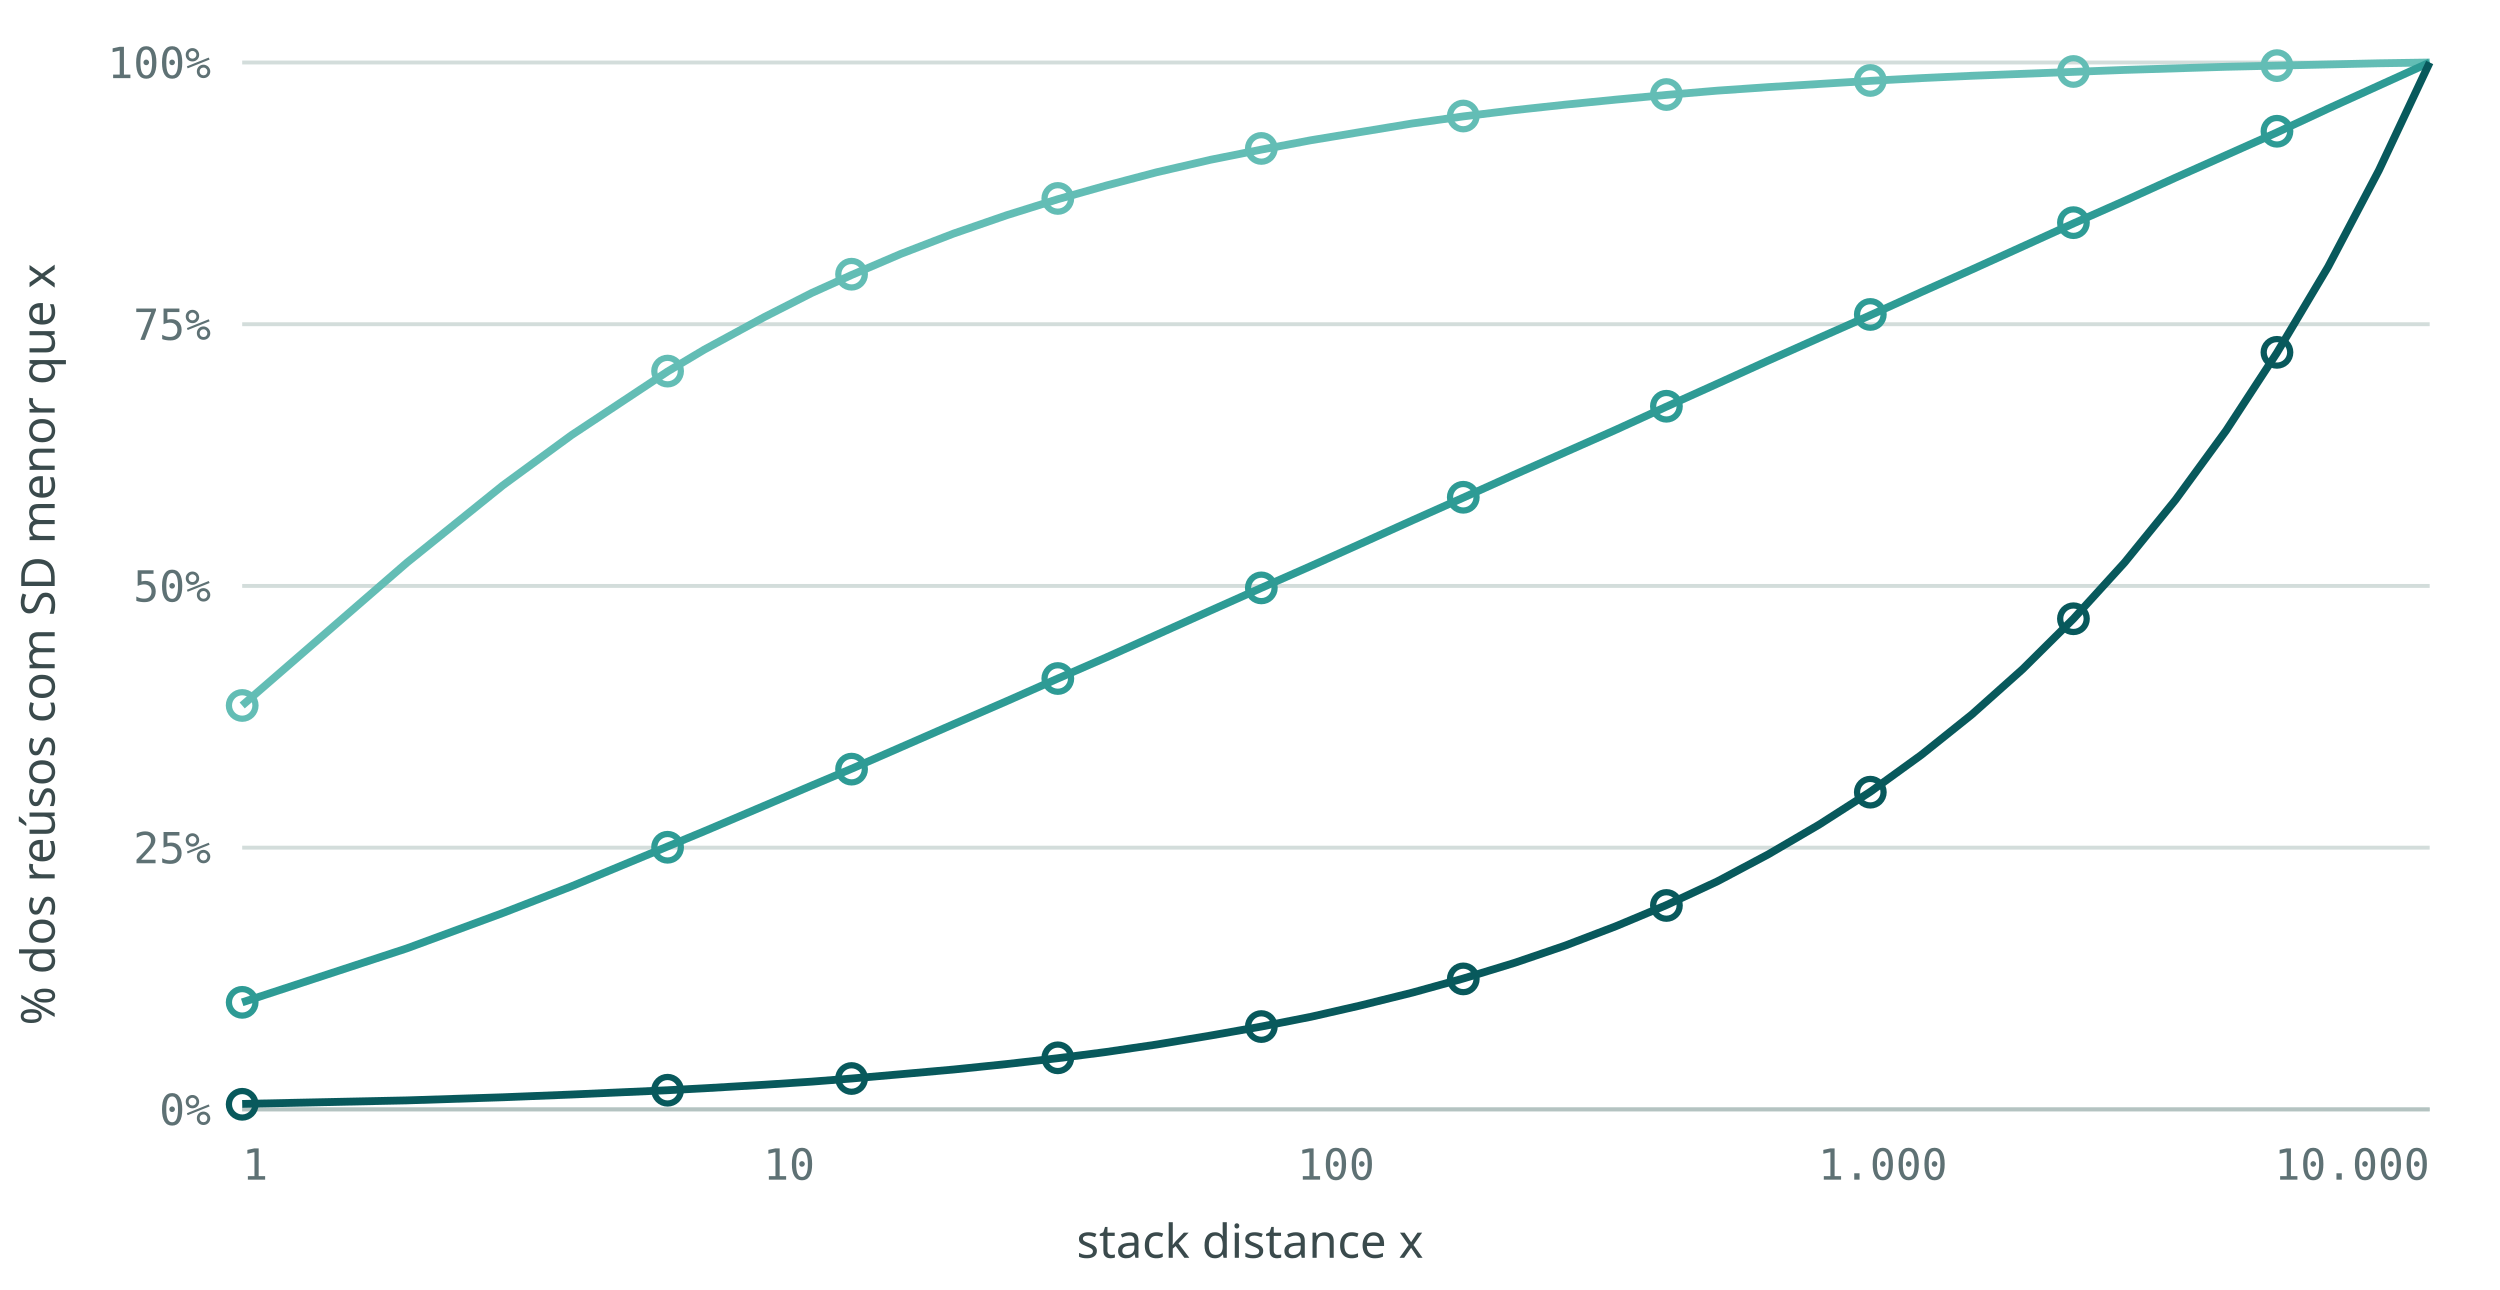
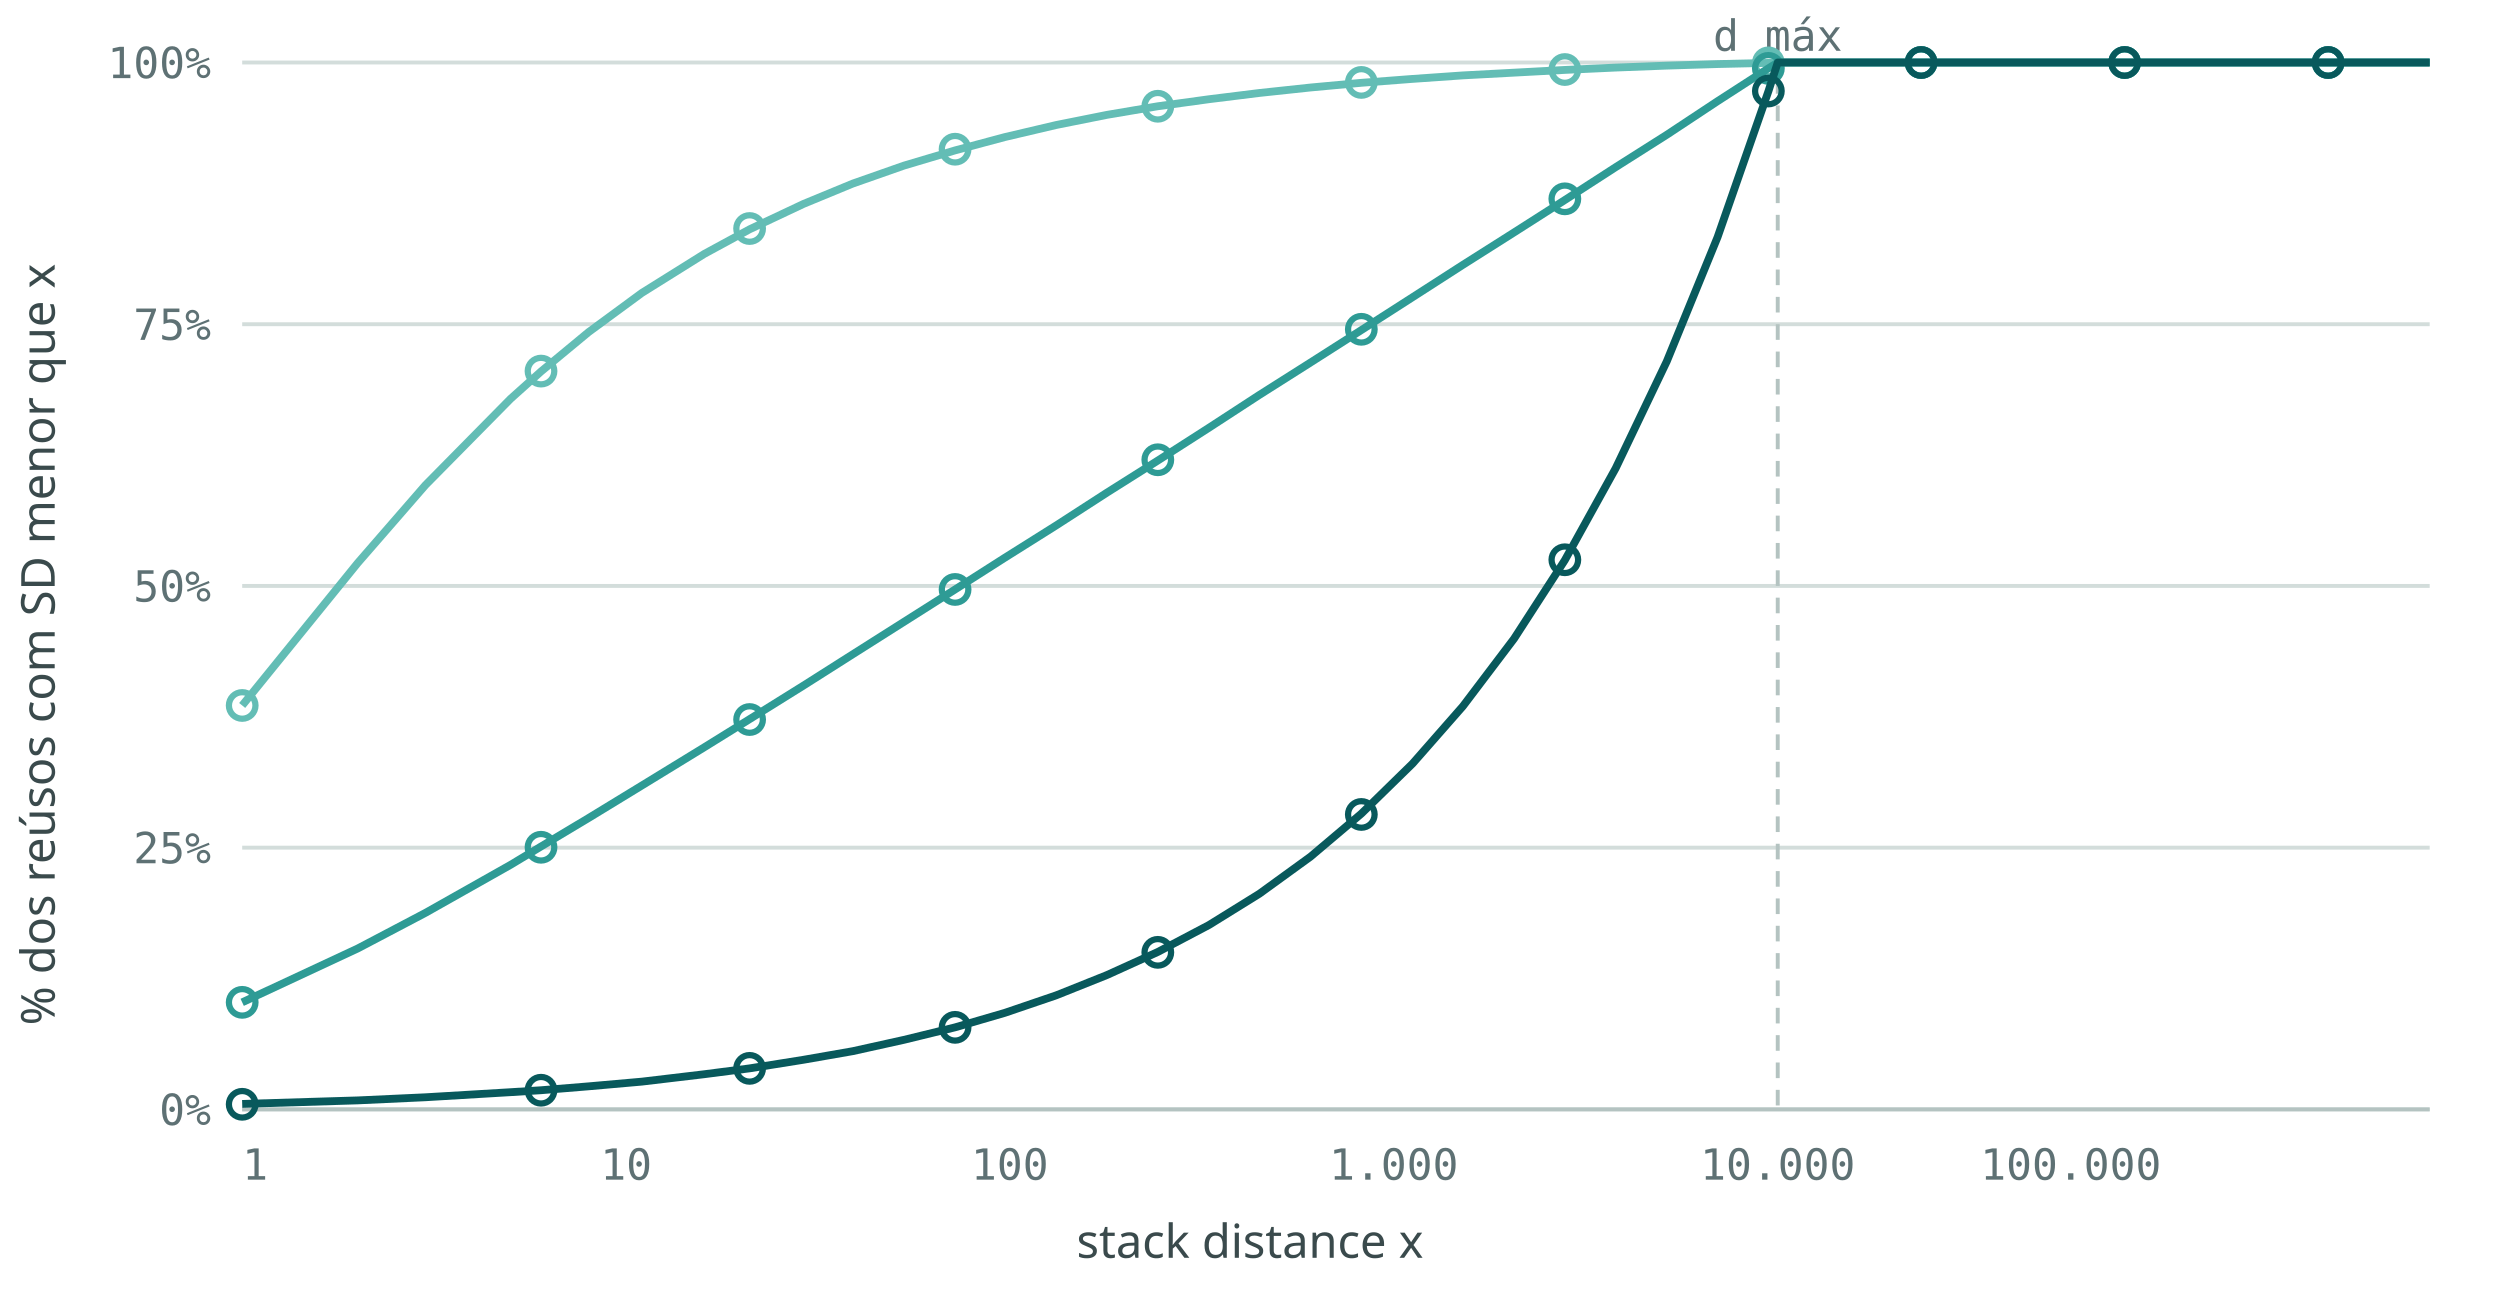
<svg xmlns="http://www.w3.org/2000/svg" viewBox="0 0 640 330" role="img" aria-label="Acumulada da stack distance">
  <style>.gx{stroke:#D3DDDB;stroke-width:1}.ax{stroke:#B4C3C1;stroke-width:1}.tk{font:11px ui-monospace,monospace;fill:#5E7174}.lb{font:12px system-ui,sans-serif;fill:#3A4A4C}</style>
  <line class="gx" x1="62.0" y1="284.0" x2="622.0" y2="284.0" />
  <text class="tk" x="54.0" y="288.0" text-anchor="end">0%</text>
  <line class="gx" x1="62.0" y1="217.0" x2="622.0" y2="217.0" />
  <text class="tk" x="54.0" y="221.0" text-anchor="end">25%</text>
  <line class="gx" x1="62.0" y1="150.0" x2="622.0" y2="150.0" />
  <text class="tk" x="54.0" y="154.0" text-anchor="end">50%</text>
  <line class="gx" x1="62.0" y1="83.0" x2="622.0" y2="83.0" />
  <text class="tk" x="54.0" y="87.0" text-anchor="end">75%</text>
  <line class="gx" x1="62.0" y1="16.0" x2="622.0" y2="16.0" />
  <text class="tk" x="54.0" y="20.0" text-anchor="end">100%</text>
  <text class="tk" x="62.0" y="302.0" text-anchor="start">1</text>
-   <text class="tk" x="202.0" y="302.0" text-anchor="middle">10</text>
-   <text class="tk" x="342.0" y="302.0" text-anchor="middle">100</text>
-   <text class="tk" x="482.0" y="302.0" text-anchor="middle">1.000</text>
-   <text class="tk" x="622.0" y="302.0" text-anchor="end">10.000</text>
+   <text class="tk" x="160.3" y="302.0" text-anchor="middle">10</text>
+   <text class="tk" x="258.5" y="302.0" text-anchor="middle">100</text>
+   <text class="tk" x="356.8" y="302.0" text-anchor="middle">1.000</text>
+   <text class="tk" x="455.1" y="302.0" text-anchor="middle">10.000</text>
+   <text class="tk" x="553.3" y="302.0" text-anchor="end">100.000</text>
  <line class="ax" x1="62.0" y1="284.0" x2="622.0" y2="284.0" />
  <text class="lb" x="320.0" y="322.0" text-anchor="middle">stack distance x</text>
  <text class="lb" transform="translate(14,165.0) rotate(-90)" text-anchor="middle">% dos reúsos com SD menor que x</text>
-   <path d="M62.0,180.6L104.1,144.1L128.8,124.2L146.3,111.4L170.9,95.1L180.3,89.5L195.6,81.2L207.8,75.0L218.0,70.4L230.6,65.0L244.1,59.8L257.7,55.1L270.8,51.0L283.2,47.5L296.1,44.1L309.9,40.9L322.9,38.3L335.6,35.9L348.3,33.8L361.6,31.6L374.6,29.8L387.7,28.2L400.6,26.8L413.7,25.5L426.6,24.3L439.7,23.2L452.7,22.3L465.7,21.5L478.8,20.7L491.8,20.0L504.8,19.4L517.8,18.9L530.8,18.4L543.9,17.9L556.9,17.5L569.9,17.1L582.9,16.8L596.0,16.5L609.0,16.2L622.0,16.0" fill="none" stroke="#63BDB5" stroke-width="2" stroke-linejoin="round" />
+   <line x1="455.1" y1="20.0" x2="455.1" y2="284.0" stroke="#B4C3C1" stroke-width="1" stroke-dasharray="4 3" />
+   <text class="tk" x="455.1" y="13.0" text-anchor="middle">d máx</text>
+   <path d="M62.0,180.6L91.6,144.1L108.9,124.2L130.7,102.1L138.5,95.1L150.7,85.0L164.3,75.0L180.3,65.0L191.9,58.7L205.7,52.2L218.3,47.0L231.4,42.4L244.5,38.5L257.2,35.1L270.4,32.0L283.4,29.4L296.4,27.2L309.5,25.4L322.4,23.8L335.5,22.4L348.5,21.2L361.6,20.2L374.5,19.3L387.6,18.6L400.6,17.9L413.6,17.3L426.7,16.8L439.7,16.4L452.7,16.1L455.1,16.0L465.7,16.0L478.7,16.0L491.8,16.0L504.8,16.0L517.8,16.0L530.8,16.0L543.9,16.0L556.9,16.0L569.9,16.0L582.9,16.0L596.0,16.0L609.0,16.0L622.0,16.0" fill="none" stroke="#63BDB5" stroke-width="2" stroke-linejoin="round" />
  <circle cx="62.0" cy="180.6" r="3.4" fill="none" stroke="#63BDB5" stroke-width="1.6" />
-   <circle cx="170.9" cy="95.0" r="3.4" fill="none" stroke="#63BDB5" stroke-width="1.6" />
-   <circle cx="218.0" cy="70.2" r="3.4" fill="none" stroke="#63BDB5" stroke-width="1.6" />
-   <circle cx="270.8" cy="50.8" r="3.4" fill="none" stroke="#63BDB5" stroke-width="1.6" />
-   <circle cx="322.9" cy="38.0" r="3.4" fill="none" stroke="#63BDB5" stroke-width="1.6" />
-   <circle cx="374.6" cy="29.7" r="3.4" fill="none" stroke="#63BDB5" stroke-width="1.6" />
-   <circle cx="426.6" cy="24.2" r="3.4" fill="none" stroke="#63BDB5" stroke-width="1.6" />
-   <circle cx="478.8" cy="20.6" r="3.4" fill="none" stroke="#63BDB5" stroke-width="1.6" />
-   <circle cx="530.8" cy="18.3" r="3.4" fill="none" stroke="#63BDB5" stroke-width="1.6" />
-   <circle cx="582.9" cy="16.8" r="3.4" fill="none" stroke="#63BDB5" stroke-width="1.6" />
-   <path d="M62.0,256.6L104.1,242.8L128.8,233.7L146.3,226.9L170.9,216.7L180.3,212.8L195.6,206.3L207.8,201.1L218.0,196.8L230.6,191.3L244.1,185.4L257.7,179.5L270.8,173.7L283.2,168.3L296.1,162.5L309.9,156.3L322.9,150.5L335.6,144.9L348.3,139.2L361.6,133.2L374.6,127.4L387.7,121.5L400.6,115.8L413.7,110.0L426.6,104.1L439.7,98.2L452.7,92.3L465.7,86.5L478.8,80.7L491.8,74.8L504.8,69.0L517.8,63.1L530.8,57.2L543.9,51.4L556.9,45.5L569.9,39.7L582.9,33.9L596.0,27.8L609.0,21.9L622.0,16.0" fill="none" stroke="#2E9B95" stroke-width="2" stroke-linejoin="round" />
+   <circle cx="138.5" cy="95.0" r="3.4" fill="none" stroke="#63BDB5" stroke-width="1.6" />
+   <circle cx="191.9" cy="58.5" r="3.4" fill="none" stroke="#63BDB5" stroke-width="1.6" />
+   <circle cx="244.5" cy="38.2" r="3.4" fill="none" stroke="#63BDB5" stroke-width="1.6" />
+   <circle cx="296.4" cy="27.2" r="3.4" fill="none" stroke="#63BDB5" stroke-width="1.6" />
+   <circle cx="348.5" cy="21.1" r="3.4" fill="none" stroke="#63BDB5" stroke-width="1.6" />
+   <circle cx="400.6" cy="17.8" r="3.4" fill="none" stroke="#63BDB5" stroke-width="1.6" />
+   <circle cx="452.7" cy="16.1" r="3.4" fill="none" stroke="#63BDB5" stroke-width="1.6" />
+   <circle cx="491.8" cy="16.0" r="3.4" fill="none" stroke="#63BDB5" stroke-width="1.6" />
+   <circle cx="543.9" cy="16.0" r="3.4" fill="none" stroke="#63BDB5" stroke-width="1.6" />
+   <circle cx="596.0" cy="16.0" r="3.4" fill="none" stroke="#63BDB5" stroke-width="1.6" />
+   <path d="M62.0,256.6L91.6,242.8L108.9,233.7L130.7,221.4L138.5,216.7L150.7,209.4L164.3,201.1L180.3,191.3L191.9,184.1L205.7,175.5L218.3,167.5L231.4,159.2L244.5,150.9L257.2,142.8L270.4,134.5L283.4,126.1L296.4,117.9L309.5,109.5L322.4,101.1L335.5,92.8L348.5,84.5L361.6,76.1L374.5,67.8L387.6,59.5L400.6,51.2L413.6,42.8L426.7,34.5L439.7,25.9L452.7,17.5L455.1,16.0L465.7,16.0L478.7,16.0L491.8,16.0L504.8,16.0L517.8,16.0L530.8,16.0L543.9,16.0L556.9,16.0L569.9,16.0L582.9,16.0L596.0,16.0L609.0,16.0L622.0,16.0" fill="none" stroke="#2E9B95" stroke-width="2" stroke-linejoin="round" />
  <circle cx="62.0" cy="256.6" r="3.4" fill="none" stroke="#2E9B95" stroke-width="1.6" />
-   <circle cx="170.9" cy="216.9" r="3.4" fill="none" stroke="#2E9B95" stroke-width="1.6" />
-   <circle cx="218.0" cy="196.9" r="3.4" fill="none" stroke="#2E9B95" stroke-width="1.6" />
-   <circle cx="270.8" cy="173.7" r="3.4" fill="none" stroke="#2E9B95" stroke-width="1.6" />
-   <circle cx="322.9" cy="150.5" r="3.4" fill="none" stroke="#2E9B95" stroke-width="1.6" />
-   <circle cx="374.6" cy="127.3" r="3.4" fill="none" stroke="#2E9B95" stroke-width="1.6" />
-   <circle cx="426.6" cy="104.0" r="3.4" fill="none" stroke="#2E9B95" stroke-width="1.6" />
-   <circle cx="478.8" cy="80.5" r="3.4" fill="none" stroke="#2E9B95" stroke-width="1.6" />
-   <circle cx="530.8" cy="57.0" r="3.4" fill="none" stroke="#2E9B95" stroke-width="1.6" />
-   <circle cx="582.9" cy="33.6" r="3.4" fill="none" stroke="#2E9B95" stroke-width="1.6" />
-   <path d="M62.0,282.6L104.1,281.7L128.8,280.9L146.3,280.2L170.9,279.1L180.3,278.6L195.6,277.7L207.8,276.9L218.0,276.1L230.6,275.0L244.1,273.8L257.7,272.4L270.8,270.9L283.2,269.3L296.1,267.4L309.9,265.1L322.9,262.8L335.6,260.3L348.3,257.4L361.6,254.1L374.6,250.5L387.7,246.5L400.6,242.1L413.7,237.1L426.6,231.7L439.7,225.6L452.7,218.7L465.7,211.1L478.8,202.7L491.8,193.3L504.8,182.9L517.8,171.3L530.8,158.4L543.9,144.0L556.9,128.0L569.9,110.2L582.9,90.3L596.0,68.3L609.0,43.6L622.0,16.0" fill="none" stroke="#08595C" stroke-width="2" stroke-linejoin="round" />
+   <circle cx="138.5" cy="216.9" r="3.4" fill="none" stroke="#2E9B95" stroke-width="1.6" />
+   <circle cx="191.9" cy="184.2" r="3.4" fill="none" stroke="#2E9B95" stroke-width="1.6" />
+   <circle cx="244.5" cy="150.9" r="3.4" fill="none" stroke="#2E9B95" stroke-width="1.6" />
+   <circle cx="296.4" cy="117.7" r="3.4" fill="none" stroke="#2E9B95" stroke-width="1.6" />
+   <circle cx="348.5" cy="84.3" r="3.4" fill="none" stroke="#2E9B95" stroke-width="1.6" />
+   <circle cx="400.6" cy="50.9" r="3.4" fill="none" stroke="#2E9B95" stroke-width="1.6" />
+   <circle cx="452.7" cy="17.5" r="3.4" fill="none" stroke="#2E9B95" stroke-width="1.6" />
+   <circle cx="491.8" cy="16.0" r="3.4" fill="none" stroke="#2E9B95" stroke-width="1.6" />
+   <circle cx="543.9" cy="16.0" r="3.4" fill="none" stroke="#2E9B95" stroke-width="1.6" />
+   <circle cx="596.0" cy="16.0" r="3.4" fill="none" stroke="#2E9B95" stroke-width="1.6" />
+   <path d="M62.0,282.6L91.6,281.7L108.9,280.9L130.7,279.6L138.5,279.1L150.7,278.1L164.3,276.9L180.3,275.0L191.9,273.5L205.7,271.3L218.3,269.1L231.4,266.2L244.5,263.0L257.2,259.3L270.4,254.8L283.4,249.6L296.4,243.7L309.5,236.8L322.4,228.8L335.5,219.3L348.5,208.3L361.6,195.5L374.5,180.8L387.6,163.5L400.6,143.4L413.6,119.9L426.7,92.5L439.7,60.7L452.7,23.4L455.1,16.0L465.7,16.0L478.7,16.0L491.8,16.0L504.8,16.0L517.8,16.0L530.8,16.0L543.9,16.0L556.9,16.0L569.9,16.0L582.9,16.0L596.0,16.0L609.0,16.0L622.0,16.0" fill="none" stroke="#08595C" stroke-width="2" stroke-linejoin="round" />
  <circle cx="62.0" cy="282.7" r="3.4" fill="none" stroke="#08595C" stroke-width="1.6" />
-   <circle cx="170.9" cy="279.1" r="3.4" fill="none" stroke="#08595C" stroke-width="1.6" />
-   <circle cx="218.0" cy="276.1" r="3.4" fill="none" stroke="#08595C" stroke-width="1.6" />
-   <circle cx="270.8" cy="270.8" r="3.4" fill="none" stroke="#08595C" stroke-width="1.6" />
-   <circle cx="322.9" cy="262.8" r="3.4" fill="none" stroke="#08595C" stroke-width="1.6" />
-   <circle cx="374.6" cy="250.6" r="3.4" fill="none" stroke="#08595C" stroke-width="1.6" />
-   <circle cx="426.6" cy="231.8" r="3.4" fill="none" stroke="#08595C" stroke-width="1.6" />
-   <circle cx="478.8" cy="202.8" r="3.4" fill="none" stroke="#08595C" stroke-width="1.6" />
-   <circle cx="530.8" cy="158.4" r="3.4" fill="none" stroke="#08595C" stroke-width="1.6" />
-   <circle cx="582.9" cy="90.2" r="3.4" fill="none" stroke="#08595C" stroke-width="1.6" />
+   <circle cx="138.5" cy="279.1" r="3.4" fill="none" stroke="#08595C" stroke-width="1.6" />
+   <circle cx="191.9" cy="273.5" r="3.4" fill="none" stroke="#08595C" stroke-width="1.6" />
+   <circle cx="244.5" cy="263.0" r="3.4" fill="none" stroke="#08595C" stroke-width="1.6" />
+   <circle cx="296.4" cy="243.8" r="3.4" fill="none" stroke="#08595C" stroke-width="1.6" />
+   <circle cx="348.5" cy="208.5" r="3.4" fill="none" stroke="#08595C" stroke-width="1.6" />
+   <circle cx="400.6" cy="143.3" r="3.4" fill="none" stroke="#08595C" stroke-width="1.6" />
+   <circle cx="452.7" cy="23.3" r="3.4" fill="none" stroke="#08595C" stroke-width="1.6" />
+   <circle cx="491.8" cy="16.0" r="3.4" fill="none" stroke="#08595C" stroke-width="1.6" />
+   <circle cx="543.9" cy="16.0" r="3.4" fill="none" stroke="#08595C" stroke-width="1.6" />
+   <circle cx="596.0" cy="16.0" r="3.4" fill="none" stroke="#08595C" stroke-width="1.6" />
</svg>
